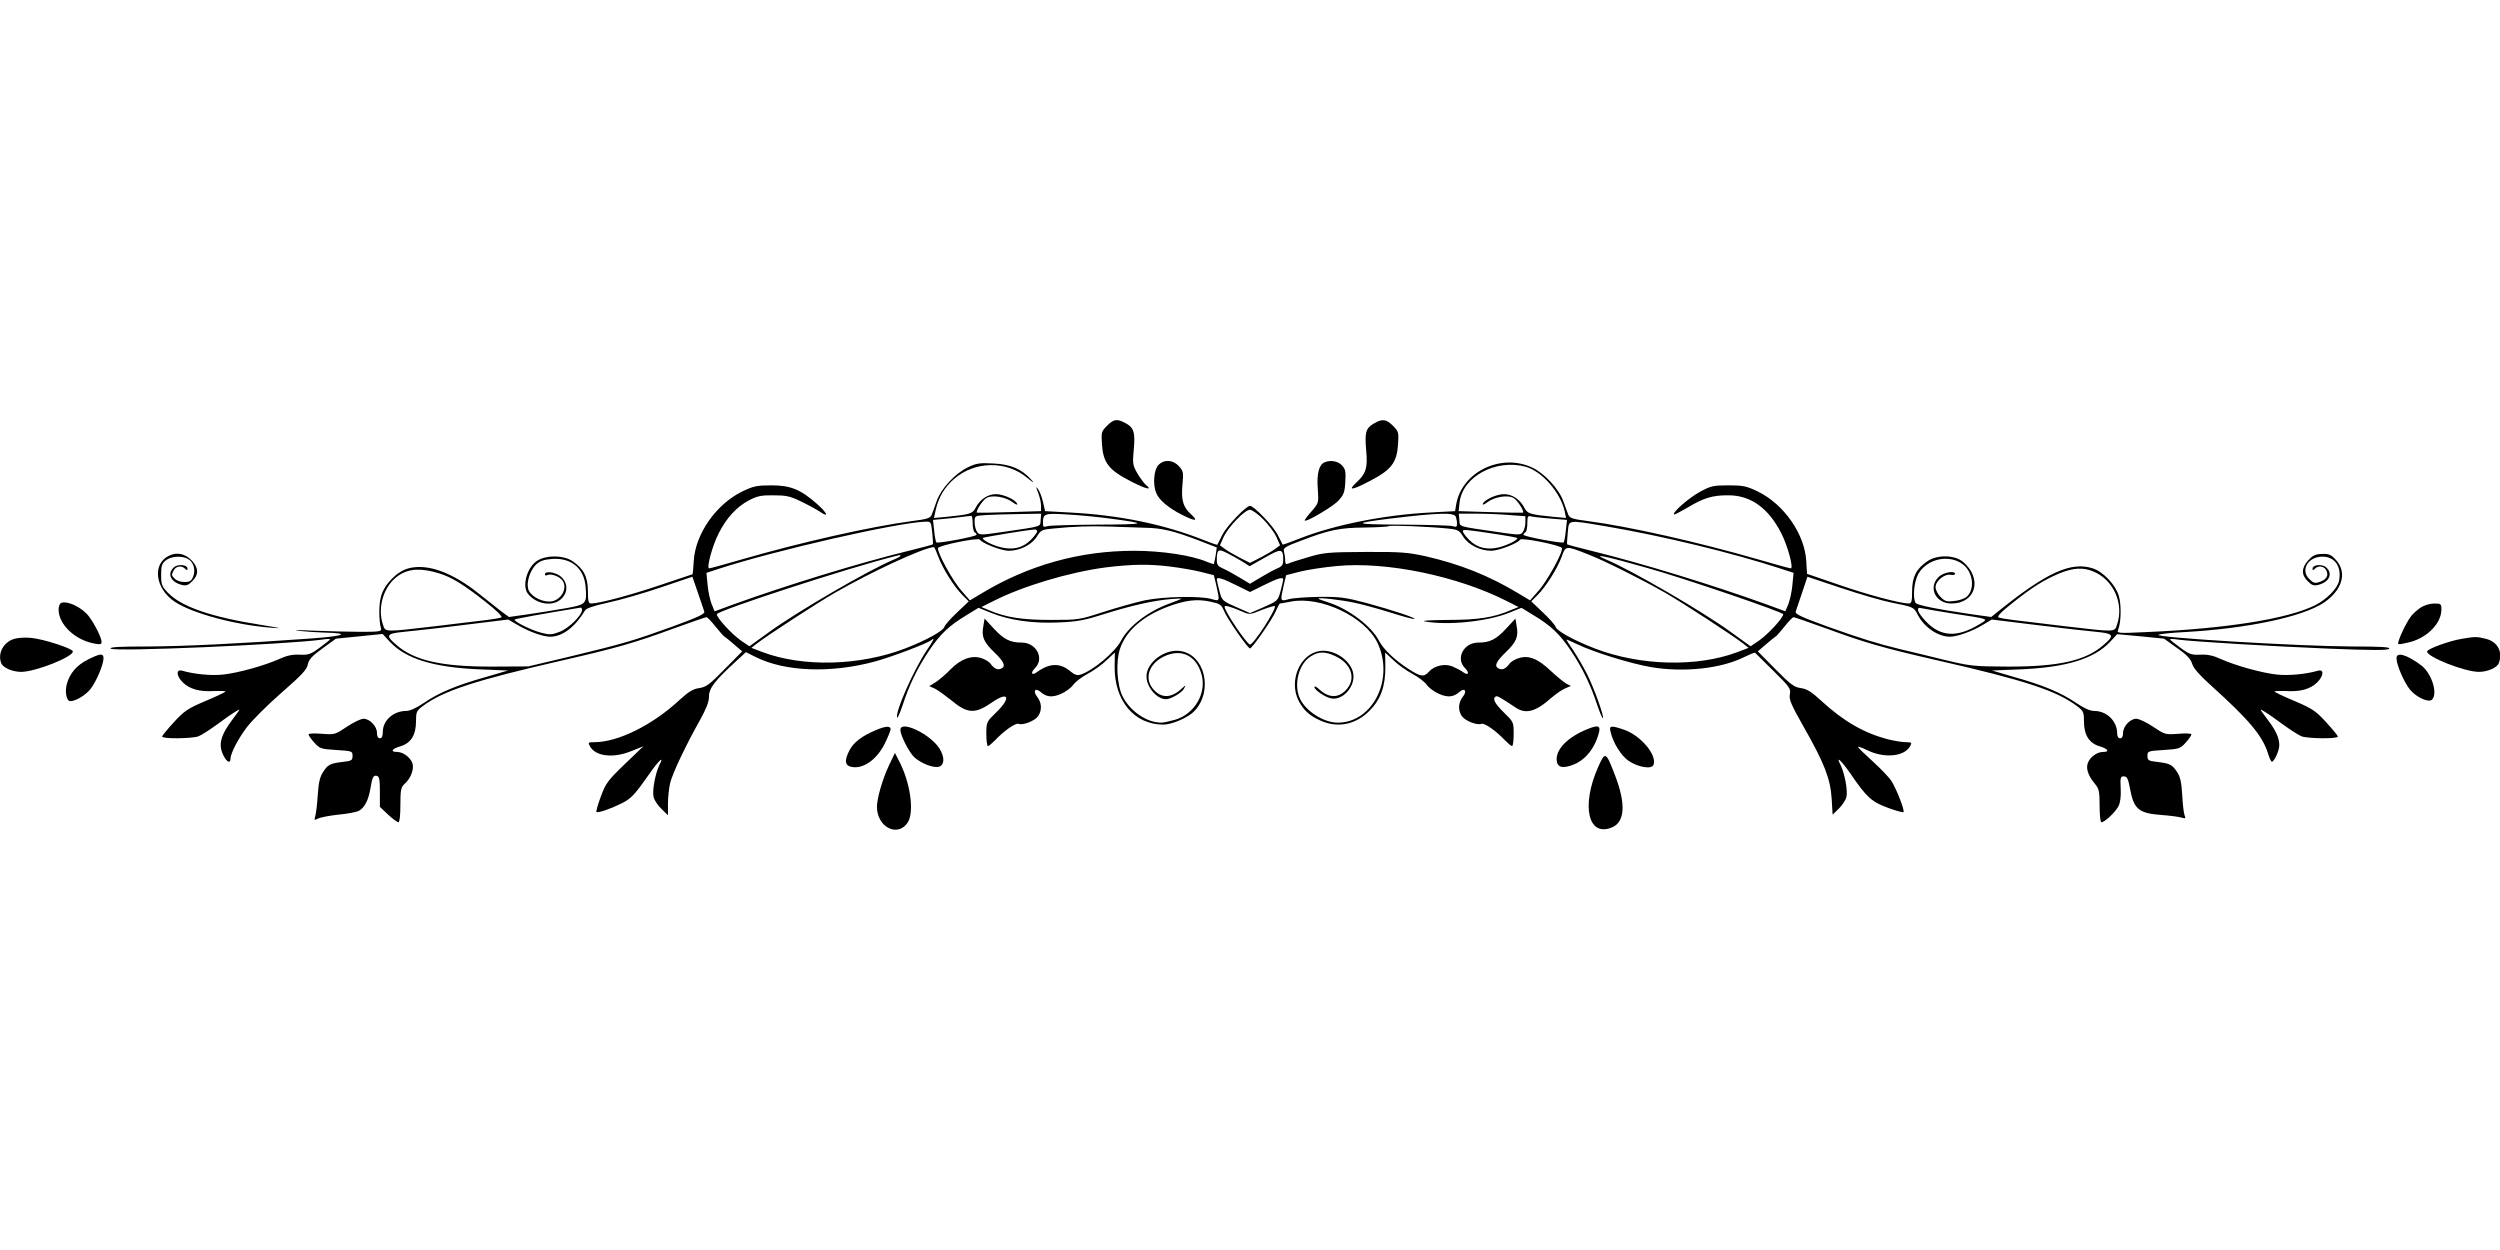
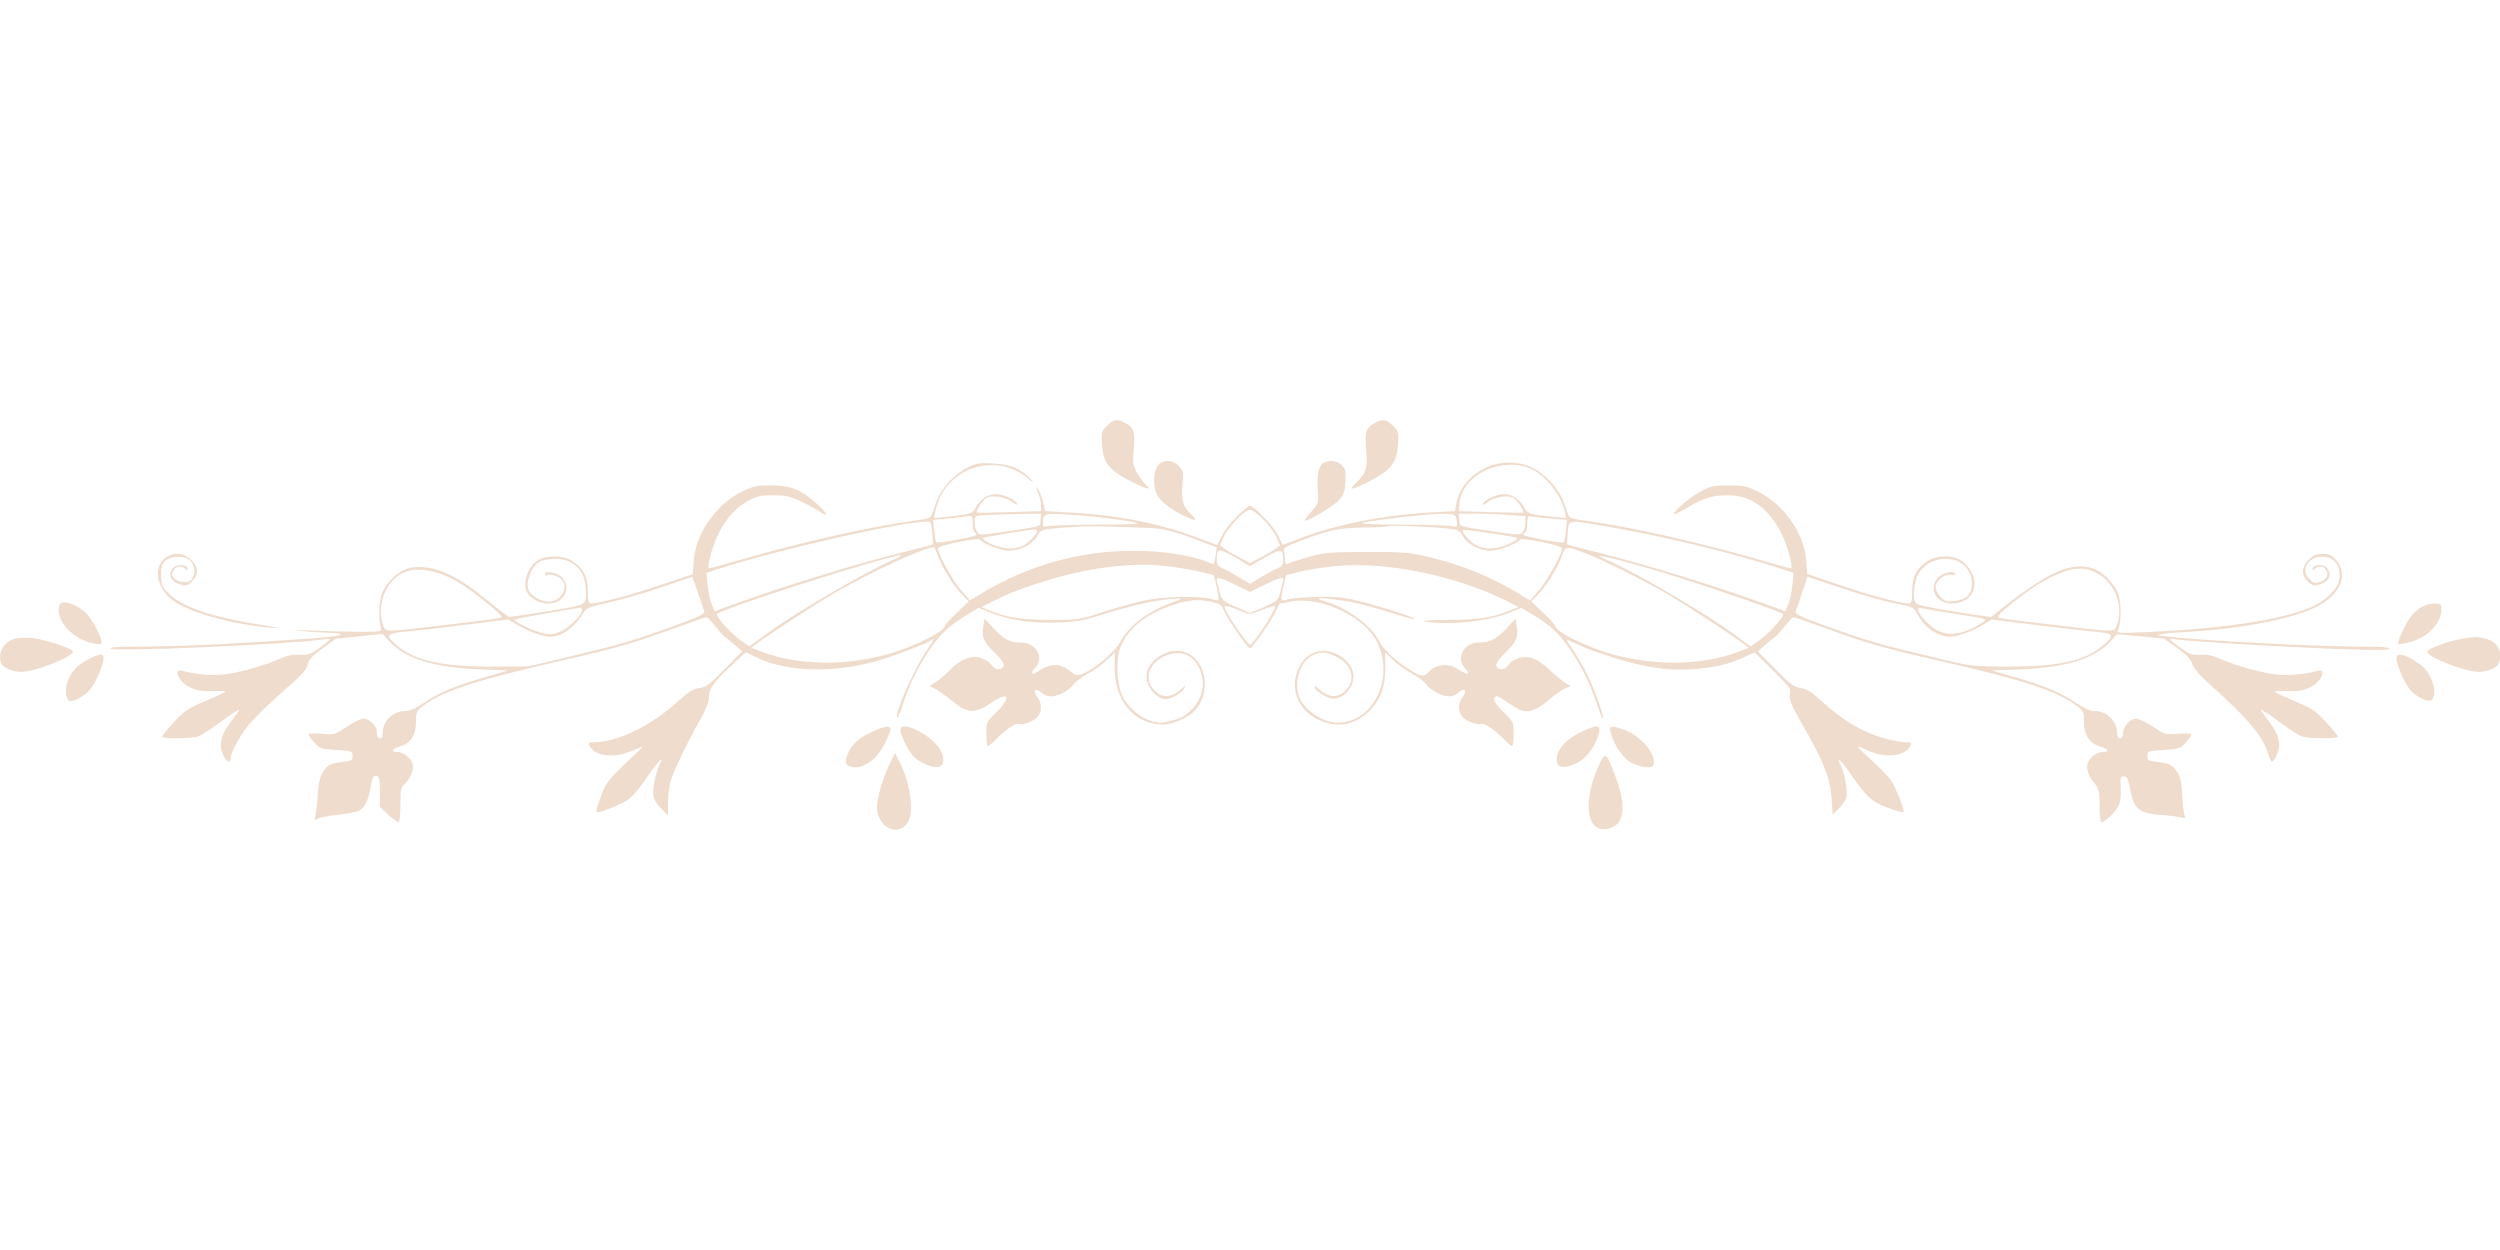
<svg xmlns="http://www.w3.org/2000/svg" version="1.0" width="1280pt" height="640pt" viewBox="0 0 1280 640" preserveAspectRatio="xMidYMid meet">
-   <g transform="translate(0,640) scale(0.1,-0.1)" fill="#000000" stroke="none">
+   <g transform="translate(0,640) scale(0.1,-0.1)" fill="#efdccd" stroke="none">
    <path d="M5668 4220 c-29 -29 -30 -34 -26 -94 6 -95 34 -132 147 -190 82 -42 116 -49 75 -16 -8 8 -27 33 -41 57 -23 40 -25 49 -18 122 8 89 0 113 -45 136 -42 22 -58 19 -92 -15z" />
    <path d="M7033 4231 c-41 -25 -46 -45 -38 -139 8 -87 -1 -117 -49 -161 -47 -44 -27 -43 65 5 113 58 141 95 147 190 4 60 3 65 -26 94 -35 35 -55 37 -99 11z" />
    <path d="M5930 4018 c-22 -24 -28 -97 -11 -140 14 -37 62 -78 133 -114 68 -34 86 -34 47 2 -41 37 -52 72 -45 149 6 67 5 73 -18 98 -31 34 -77 36 -106 5z" />
    <path d="M6782 4033 c-28 -11 -41 -58 -35 -134 5 -74 5 -74 -31 -116 -20 -22 -36 -44 -36 -47 0 -15 138 66 170 98 30 32 35 44 38 99 3 53 1 65 -18 85 -20 21 -57 28 -88 15z" />
    <path d="M4955 4007 c-65 -31 -137 -109 -159 -172 -10 -28 -21 -59 -26 -71 -7 -17 -23 -22 -101 -32 -212 -28 -566 -108 -874 -197 -85 -25 -159 -45 -164 -45 -15 0 16 116 49 180 40 79 92 135 154 168 42 22 64 27 126 26 64 0 85 -4 140 -31 36 -17 80 -41 98 -53 48 -33 39 -8 -15 40 -84 74 -135 95 -233 95 -76 0 -93 -4 -151 -32 -134 -66 -239 -218 -247 -355 -2 -38 -5 -68 -6 -68 -1 0 -76 -25 -167 -56 -151 -51 -309 -93 -351 -94 -15 0 -18 10 -18 64 0 72 -22 115 -79 153 -45 31 -132 32 -179 3 -53 -32 -81 -130 -49 -170 43 -55 130 -68 172 -25 33 32 33 78 0 110 -25 25 -85 35 -85 14 0 -5 5 -7 11 -4 14 9 55 -2 73 -21 40 -39 -1 -114 -62 -114 -47 0 -100 32 -108 66 -9 36 11 95 41 124 18 17 40 25 79 28 98 8 165 -45 174 -139 8 -90 5 -94 -100 -113 -51 -9 -138 -23 -193 -31 l-99 -14 -36 26 c-19 15 -71 56 -115 91 -139 112 -267 158 -364 132 -59 -16 -123 -81 -140 -143 -12 -41 -12 -122 0 -167 3 -13 -13 -15 -101 -15 -58 0 -168 3 -245 6 -79 4 -112 3 -75 -1 36 -4 97 -8 135 -9 133 -3 97 -18 -72 -30 -376 -27 -649 -40 -838 -41 -147 0 -196 -3 -188 -11 17 -17 893 21 1081 46 23 4 42 4 42 2 0 -3 -24 -22 -53 -43 -46 -34 -58 -38 -102 -36 -37 2 -66 -4 -105 -22 -76 -34 -212 -72 -290 -80 -59 -6 -146 2 -207 20 -33 9 -31 -26 3 -60 35 -34 86 -49 161 -44 34 1 59 0 57 -3 -2 -4 -49 -26 -104 -49 -89 -38 -107 -50 -160 -108 -33 -36 -60 -69 -60 -73 0 -13 153 -11 186 1 15 6 57 33 93 59 36 27 79 57 96 67 28 18 28 17 -12 -36 -65 -86 -77 -134 -48 -190 16 -32 35 -40 35 -16 0 28 38 102 85 164 26 34 105 113 176 175 103 90 130 118 135 145 5 25 21 43 75 82 l69 50 120 12 119 12 38 -41 c81 -86 223 -130 456 -140 l148 -6 -116 -34 c-149 -42 -239 -80 -315 -132 -38 -26 -71 -41 -90 -41 -66 0 -120 -49 -120 -107 0 -23 -5 -33 -15 -33 -10 0 -15 10 -15 28 0 34 -37 72 -69 72 -13 0 -51 -18 -85 -41 -60 -40 -62 -41 -128 -36 -39 3 -68 2 -68 -3 0 -6 13 -24 29 -42 28 -31 34 -33 113 -38 81 -5 83 -6 83 -30 0 -23 -5 -26 -50 -31 -65 -8 -76 -13 -101 -52 -16 -24 -23 -54 -27 -117 -3 -47 -9 -96 -13 -109 -6 -21 -5 -22 14 -12 12 6 59 15 104 20 46 4 94 13 106 20 27 14 48 54 57 106 11 66 16 76 33 73 14 -3 17 -17 17 -81 l0 -78 42 -40 c23 -21 47 -39 53 -39 6 0 10 34 10 88 0 78 3 91 21 108 33 29 51 78 40 108 -12 30 -48 56 -78 56 -36 0 -27 16 17 29 54 16 80 58 80 128 0 47 3 54 32 76 106 80 269 133 719 236 279 64 369 90 565 162 89 32 166 59 171 59 5 0 26 -22 48 -50 22 -27 42 -50 45 -50 3 -1 24 -18 47 -38 l43 -37 -90 -91 c-77 -79 -95 -92 -130 -97 -31 -4 -54 -18 -101 -61 -139 -129 -315 -216 -436 -216 -31 0 -33 -2 -23 -20 28 -53 120 -64 214 -25 l60 24 -96 -92 c-87 -84 -97 -98 -122 -166 -15 -40 -25 -76 -22 -78 7 -7 73 16 127 43 51 25 69 45 144 152 50 72 78 96 51 45 -20 -41 -37 -128 -30 -162 3 -16 21 -44 40 -62 l34 -33 0 60 c0 32 5 79 11 104 11 48 81 196 154 325 31 57 45 91 45 119 0 42 29 80 137 179 l52 48 48 -24 c152 -77 389 -85 616 -23 86 24 263 91 285 108 20 17 14 3 -24 -53 -66 -99 -161 -313 -151 -343 2 -6 14 21 27 59 35 108 75 190 135 281 59 88 104 131 198 187 l57 35 62 -25 c96 -39 215 -56 348 -50 98 4 133 11 240 45 130 41 248 68 338 75 28 2 52 3 52 2 0 -1 -28 -13 -62 -25 -110 -40 -210 -117 -248 -190 -30 -58 -144 -154 -208 -174 -16 -6 -30 -1 -52 17 -52 44 -106 43 -172 -5 -26 -19 -33 -3 -9 21 50 50 7 131 -68 131 -59 0 -91 16 -143 72 l-47 51 -6 -37 c-11 -55 1 -83 55 -135 52 -50 62 -74 34 -85 -18 -7 -34 1 -52 25 -6 10 -28 23 -46 29 -51 17 -107 -4 -159 -57 -23 -24 -57 -53 -75 -65 l-34 -21 29 -13 c16 -8 53 -35 83 -59 84 -70 122 -72 211 -10 84 58 97 22 19 -53 -49 -48 -50 -49 -50 -110 0 -34 4 -62 8 -62 5 0 21 14 38 31 44 47 104 89 119 83 22 -9 83 15 100 39 21 30 19 70 -5 100 -23 29 -9 48 18 24 31 -27 60 -29 106 -9 24 11 52 32 61 46 10 14 43 40 74 56 31 17 75 48 97 70 l42 39 -1 -72 c-2 -175 101 -297 249 -297 46 0 130 37 161 71 96 105 51 289 -75 306 -80 11 -172 -59 -172 -130 0 -55 53 -117 100 -117 24 0 81 33 92 54 11 21 11 21 -13 -1 -55 -50 -107 -49 -148 3 -46 59 -12 137 75 170 80 30 149 -7 175 -96 29 -96 -33 -205 -134 -235 -28 -8 -60 -15 -71 -15 -74 0 -159 58 -198 134 -29 57 -36 177 -14 243 31 93 116 168 246 217 89 33 147 40 215 26 52 -11 58 -15 72 -48 16 -40 122 -192 133 -192 11 0 117 152 133 193 9 20 18 37 20 37 2 0 28 4 57 10 154 29 380 -79 443 -212 87 -185 -24 -408 -204 -408 -73 0 -167 61 -195 127 -31 72 -3 176 58 213 41 25 71 25 124 1 79 -36 107 -109 63 -165 -41 -52 -94 -53 -146 -4 -13 12 -23 17 -23 10 0 -14 50 -49 82 -57 55 -14 118 47 118 112 0 71 -92 141 -172 130 -102 -14 -161 -153 -109 -255 25 -48 55 -76 111 -101 88 -40 180 -22 251 49 58 58 83 127 82 227 l-1 72 42 -39 c22 -22 66 -53 97 -70 31 -16 64 -42 74 -56 9 -14 37 -35 61 -46 46 -20 75 -18 106 9 27 24 41 5 18 -24 -24 -30 -26 -70 -5 -100 17 -24 78 -48 100 -39 15 6 75 -36 119 -83 17 -17 33 -31 38 -31 4 0 8 28 8 62 0 61 -1 62 -50 110 -47 46 -60 71 -42 82 8 5 24 -5 101 -56 53 -36 103 -23 185 50 21 18 52 40 69 47 l30 13 -24 12 c-13 8 -49 37 -79 65 -66 63 -114 82 -165 65 -19 -6 -41 -19 -47 -29 -18 -24 -34 -32 -52 -25 -28 11 -18 35 34 85 54 52 66 80 55 135 l-6 37 -47 -51 c-52 -56 -84 -72 -143 -72 -75 0 -118 -81 -68 -131 24 -24 17 -40 -9 -21 -9 7 -33 20 -52 28 -40 19 -95 7 -125 -26 -25 -28 -42 -25 -105 16 -71 46 -127 100 -150 144 -38 74 -153 161 -257 195 -29 9 -53 18 -53 20 0 7 115 -6 185 -21 39 -8 119 -30 180 -49 60 -19 116 -35 125 -34 23 1 -112 46 -245 82 -105 28 -135 32 -240 31 -66 -1 -137 -6 -157 -12 -44 -12 -44 -11 -25 73 l12 50 70 18 c39 10 124 23 190 29 254 24 617 -51 871 -180 l59 -30 -40 -16 c-89 -38 -167 -50 -324 -50 -90 -1 -138 -4 -115 -8 119 -21 321 0 432 45 l62 25 57 -35 c94 -56 139 -99 197 -186 59 -89 100 -173 135 -280 13 -38 25 -66 28 -64 7 8 -45 153 -81 225 -19 37 -50 91 -70 121 -20 29 -36 54 -36 56 0 2 23 -8 52 -22 89 -43 278 -101 383 -119 170 -28 359 -7 478 53 27 13 51 23 53 21 2 -2 44 -43 94 -93 83 -82 90 -91 84 -120 -5 -27 7 -53 70 -165 108 -190 137 -266 144 -368 l5 -83 32 31 c18 18 36 45 39 61 7 34 -10 121 -30 162 -27 51 1 27 51 -45 82 -120 107 -143 191 -174 41 -15 77 -25 80 -22 7 8 -35 116 -61 158 -12 19 -57 66 -99 104 -42 38 -75 70 -73 72 2 2 23 -5 47 -17 88 -43 191 -33 220 21 10 18 8 20 -23 20 -18 0 -60 7 -92 15 -121 32 -226 92 -339 196 -52 48 -75 62 -106 66 -35 5 -53 19 -130 97 l-90 91 43 37 c23 20 44 37 47 38 3 0 23 23 45 50 22 28 43 50 48 50 5 0 82 -27 171 -59 196 -72 286 -98 565 -162 452 -103 613 -156 719 -237 29 -22 32 -30 32 -76 0 -69 26 -111 80 -127 44 -13 53 -29 17 -29 -30 0 -66 -26 -77 -56 -11 -29 1 -65 35 -106 22 -26 25 -39 25 -114 0 -46 4 -84 9 -84 17 0 71 51 87 81 10 19 14 51 12 92 -3 56 -1 62 16 62 16 0 22 -11 31 -60 20 -109 44 -129 165 -138 41 -3 86 -9 99 -13 21 -6 23 -5 16 12 -4 10 -10 57 -12 104 -4 65 -10 93 -26 117 -26 39 -37 44 -102 52 -45 5 -50 8 -50 31 0 24 2 25 83 30 79 5 85 7 113 38 16 18 29 36 29 42 0 5 -29 6 -67 3 -67 -5 -69 -4 -129 36 -34 23 -73 41 -86 41 -32 0 -68 -39 -68 -73 0 -17 -5 -27 -15 -27 -9 0 -15 9 -15 24 0 64 -53 116 -118 116 -21 0 -52 14 -92 41 -76 52 -166 90 -315 132 l-116 34 148 6 c232 10 375 54 456 140 l37 40 120 -11 120 -12 67 -48 c50 -35 70 -57 77 -81 6 -22 38 -58 100 -114 192 -173 260 -255 288 -344 7 -24 16 -43 20 -43 12 0 38 57 38 84 0 38 -17 76 -63 136 -40 53 -40 54 -12 36 17 -10 60 -40 96 -67 36 -26 78 -53 93 -59 33 -12 186 -14 186 -1 0 4 -27 37 -60 73 -53 58 -71 70 -160 108 -55 23 -102 45 -104 49 -2 3 23 4 57 3 75 -5 126 10 161 44 34 34 36 69 4 60 -62 -18 -149 -26 -208 -20 -78 8 -214 46 -290 80 -39 18 -68 24 -105 22 -44 -2 -56 2 -102 36 -29 21 -53 40 -53 43 0 2 19 2 43 -2 79 -10 471 -34 770 -46 225 -9 301 -9 309 -1 9 9 -37 12 -188 12 -272 1 -1020 46 -992 60 7 4 69 11 138 14 316 18 596 77 706 149 96 64 123 154 65 219 -25 28 -36 33 -72 32 -35 -1 -48 -8 -71 -33 -35 -39 -36 -74 -2 -107 19 -20 31 -24 52 -19 58 14 78 57 42 90 -21 19 -70 14 -70 -7 0 -9 3 -9 12 0 18 18 46 14 58 -7 14 -27 3 -48 -32 -60 -26 -9 -33 -7 -55 15 -46 46 -6 114 68 114 63 0 99 -51 85 -123 -7 -39 -63 -96 -123 -126 -139 -69 -449 -119 -857 -137 -154 -7 -159 -7 -151 12 15 37 17 125 4 171 -16 57 -79 125 -134 143 -110 36 -235 -20 -480 -217 l-40 -32 -100 14 c-180 26 -280 47 -287 58 -16 25 -8 109 13 147 59 104 222 106 265 3 19 -43 12 -93 -16 -118 -10 -9 -39 -20 -64 -22 -38 -5 -48 -2 -70 20 -14 14 -26 37 -26 51 0 31 46 69 77 63 13 -2 23 0 23 4 0 20 -62 8 -85 -16 -54 -53 -15 -135 66 -135 126 0 161 128 59 214 -43 35 -131 37 -181 3 -57 -38 -79 -81 -79 -153 0 -54 -3 -64 -17 -64 -46 1 -211 45 -358 96 l-163 56 -4 66 c-8 137 -113 289 -247 355 -58 28 -75 32 -151 32 -77 0 -91 -3 -146 -33 -57 -31 -143 -106 -133 -116 2 -2 33 14 69 35 81 49 128 64 210 63 114 0 205 -66 270 -194 33 -64 64 -180 49 -180 -5 0 -79 20 -164 45 -308 89 -662 169 -874 197 -78 10 -94 15 -101 32 -5 12 -16 42 -25 68 -22 63 -97 145 -160 174 -159 75 -359 -21 -389 -187 l-6 -36 -127 -7 c-235 -12 -489 -63 -663 -131 -50 -20 -92 -35 -93 -33 -1 1 -13 25 -26 51 -22 44 -121 147 -141 147 -20 0 -119 -103 -141 -147 -13 -26 -25 -50 -26 -52 -1 -2 -33 9 -70 24 -201 80 -431 128 -686 141 l-126 7 -11 48 c-6 26 -18 56 -26 66 -11 15 -11 11 1 -19 8 -21 15 -50 15 -66 l0 -29 -162 -5 c-90 -3 -164 -4 -166 -3 -8 7 30 66 50 76 29 16 95 5 131 -21 16 -13 28 -17 25 -10 -7 21 -70 50 -109 50 -41 0 -82 -27 -104 -70 -15 -30 -28 -34 -147 -46 l-66 -6 9 42 c15 64 44 114 93 157 106 93 269 96 376 6 33 -27 38 -29 20 -9 -49 55 -106 79 -194 83 -70 4 -88 1 -131 -20z m2857 3 c83 -23 177 -131 199 -227 l7 -35 -66 6 c-119 12 -132 16 -147 46 -22 43 -63 70 -104 70 -39 0 -102 -29 -109 -50 -3 -7 9 -3 25 10 36 26 102 37 131 21 20 -10 58 -69 50 -76 -2 -1 -77 0 -167 3 l-163 5 5 44 c15 133 186 225 339 183z m-1345 -268 c27 -27 57 -67 68 -91 l19 -43 -22 -16 c-12 -10 -47 -30 -77 -46 l-55 -28 -55 28 c-30 16 -65 36 -77 46 l-22 16 19 43 c24 51 108 139 135 139 10 0 41 -22 67 -48z m-1139 -4 c-3 -37 15 -31 -203 -63 -103 -15 -110 -15 -122 1 -7 10 -13 32 -13 50 0 33 0 33 58 37 31 2 108 4 170 5 l113 2 -3 -32z m362 6 c191 -25 182 -29 -68 -30 -130 -1 -247 -4 -259 -8 -19 -6 -23 -4 -23 13 0 52 5 54 122 47 61 -3 163 -13 228 -22z m1764 10 c3 -9 6 -25 6 -35 0 -17 -4 -19 -22 -13 -13 4 -130 7 -260 8 -251 1 -261 6 -59 31 250 30 326 32 335 9z m274 9 l82 -6 0 -32 c0 -17 -6 -39 -13 -49 -12 -16 -19 -16 -122 -1 -218 32 -200 26 -203 63 l-3 32 88 0 c48 0 125 -3 171 -7z m-2748 -42 c0 -22 5 -43 10 -46 6 -3 10 -9 10 -13 0 -9 -199 -46 -206 -39 -3 3 -8 30 -11 60 l-6 55 94 9 c52 6 97 11 102 12 4 0 7 -17 7 -38z m2959 24 l84 -7 -6 -55 c-3 -30 -8 -57 -11 -60 -7 -7 -206 30 -206 39 0 4 5 10 10 13 6 3 10 24 10 46 0 34 3 40 18 35 9 -2 55 -8 101 -11z m-3166 -72 c3 -32 5 -59 3 -60 -1 -2 -58 -17 -127 -34 -253 -62 -621 -175 -895 -274 l-95 -35 -15 36 c-8 20 -18 64 -21 98 l-6 63 64 21 c293 95 906 235 1055 241 31 1 31 0 37 -56z m3451 32 c288 -49 644 -135 895 -217 l64 -21 -6 -63 c-3 -34 -13 -78 -21 -98 l-15 -36 -95 35 c-274 99 -642 212 -895 274 -69 17 -126 32 -127 34 -2 1 0 28 3 60 7 68 -7 66 197 32z m-2364 -7 c87 -1 149 -16 277 -65 l93 -36 -6 -41 c-4 -22 -8 -42 -9 -44 -1 -1 -18 4 -37 12 -77 33 -233 56 -371 56 -279 0 -540 -73 -781 -218 l-60 -36 -42 48 c-44 48 -128 200 -121 220 5 14 206 55 214 43 12 -19 110 -57 148 -57 57 0 118 31 144 73 20 33 26 36 84 41 113 11 181 13 287 10 58 -2 139 -5 180 -6z m1552 -4 c52 -5 59 -9 79 -41 26 -42 87 -73 144 -73 38 0 136 38 148 57 8 12 209 -29 214 -43 7 -20 -77 -172 -121 -220 l-42 -48 -60 36 c-151 91 -300 150 -475 190 -91 20 -129 23 -309 22 -189 -1 -212 -3 -290 -26 -47 -14 -93 -28 -102 -33 -14 -6 -18 -2 -18 16 0 13 -3 33 -6 45 -5 18 5 25 88 56 141 54 195 66 324 67 65 1 121 4 124 7 5 6 201 -2 302 -12z m-2102 -15 c0 -6 -15 -26 -33 -44 -41 -41 -93 -53 -157 -36 -46 12 -95 39 -87 47 4 4 228 41 265 43 6 1 12 -4 12 -10z m2360 -15 c51 -8 96 -16 98 -19 7 -7 -44 -34 -88 -46 -64 -17 -116 -5 -157 36 -18 18 -33 38 -33 44 0 12 6 11 180 -15z m-2866 -114 c22 -60 80 -153 124 -197 l32 -32 -60 -57 c-33 -31 -62 -64 -65 -74 -7 -21 -92 -68 -200 -110 -232 -89 -522 -97 -730 -19 l-58 22 24 19 c52 41 310 209 404 263 184 106 449 229 506 234 3 1 13 -22 23 -49z m3326 12 c83 -32 269 -125 396 -197 93 -54 350 -221 403 -263 l24 -19 -58 -22 c-207 -78 -499 -70 -730 19 -108 42 -193 89 -200 110 -3 10 -32 43 -65 74 l-60 57 32 32 c44 44 102 137 124 197 20 57 20 57 134 12z m-1768 -38 l36 -23 78 44 c84 48 94 47 94 -11 0 -26 -6 -34 -30 -44 -17 -7 -55 -28 -85 -46 l-55 -33 -55 33 c-30 18 -68 39 -85 46 -23 10 -30 19 -30 40 0 57 7 62 53 38 23 -11 58 -31 79 -44z m-1752 30 c0 -3 -16 -12 -36 -20 -130 -55 -485 -261 -636 -370 l-101 -73 -43 29 c-47 33 -124 116 -124 135 0 18 675 238 915 298 11 2 21 5 23 6 1 0 2 -1 2 -5z m3835 -65 c187 -53 685 -223 685 -234 0 -19 -77 -102 -124 -135 l-43 -29 -101 73 c-151 109 -506 315 -636 370 -86 36 -9 20 219 -45z m-2452 10 c49 -6 119 -18 155 -27 l67 -17 12 -50 c19 -84 19 -85 -24 -72 -59 17 -247 13 -343 -7 -46 -10 -141 -37 -210 -59 -123 -40 -127 -41 -270 -41 -147 0 -231 13 -317 50 l-38 16 60 30 c151 77 388 148 577 173 132 16 221 18 331 4z m-3743 -35 c63 -20 124 -57 234 -144 58 -45 90 -77 83 -81 -7 -3 -39 -9 -72 -13 -33 -4 -152 -18 -265 -32 -265 -31 -256 -31 -269 7 -31 91 5 204 82 254 54 35 116 37 207 9z m8468 10 c104 -43 158 -166 121 -273 -13 -38 -4 -38 -269 -7 -113 14 -232 28 -265 32 -33 4 -66 10 -73 13 -8 5 16 30 71 73 102 82 166 121 243 153 69 28 120 31 172 9z m-7112 -205 c4 -12 -29 -28 -163 -77 -202 -73 -246 -86 -523 -153 l-215 -51 -190 -1 c-255 0 -392 31 -483 109 -60 51 -56 60 36 69 42 4 180 19 305 35 l229 28 48 -28 c58 -34 130 -60 167 -60 62 0 127 49 178 134 7 12 47 25 120 41 61 13 182 48 270 78 l160 54 28 -81 c15 -45 30 -88 33 -97z m6077 46 c116 -23 115 -23 136 -63 33 -64 104 -112 165 -112 37 0 114 28 167 60 l47 28 228 -28 c126 -16 264 -31 307 -35 91 -9 95 -18 35 -69 -91 -79 -228 -109 -483 -109 -184 1 -195 2 -340 37 -82 20 -179 44 -215 52 -119 29 -203 55 -373 116 -135 49 -167 64 -163 77 3 9 18 52 33 97 l27 81 174 -58 c95 -32 210 -65 255 -74z m-3354 89 l71 -35 71 35 c70 35 99 44 99 29 0 -5 -6 -30 -13 -57 -14 -53 -13 -52 -99 -90 l-58 -25 -57 25 c-87 38 -86 37 -100 90 -7 27 -13 52 -13 57 0 15 29 6 99 -29z m28 -134 c41 -18 42 -18 103 7 34 13 64 22 67 20 11 -12 -108 -197 -127 -197 -15 0 -130 170 -130 193 0 10 28 2 87 -23z m-3377 7 c0 -27 -70 -96 -115 -112 -38 -15 -52 -16 -92 -5 -51 12 -146 60 -138 68 4 4 158 32 338 61 4 0 7 -5 7 -12z m7010 -17 c202 -31 193 -27 145 -56 -113 -69 -198 -65 -272 12 -45 46 -57 79 -25 70 9 -2 78 -14 152 -26z" />
    <path d="M864 3554 c-86 -42 -69 -169 31 -235 90 -60 315 -120 495 -133 60 -5 50 -2 -50 14 -256 40 -411 93 -480 165 -31 32 -35 42 -35 91 0 47 4 59 24 75 26 21 81 25 112 8 30 -15 42 -57 28 -91 -9 -23 -18 -28 -44 -28 -19 0 -41 7 -49 16 -19 18 -19 20 -6 45 12 21 40 25 58 7 9 -9 12 -9 12 0 0 21 -49 26 -70 7 -36 -33 -16 -76 42 -90 21 -5 33 -1 52 19 34 33 33 68 -1 105 -35 37 -78 46 -119 25z" />
    <path d="M313 3313 c-7 -3 -13 -18 -13 -34 0 -76 84 -156 183 -174 31 -6 37 -4 37 9 0 20 -34 89 -64 129 -34 46 -110 83 -143 70z" />
    <path d="M12395 3290 c-16 -10 -38 -30 -48 -42 -29 -36 -78 -143 -67 -146 5 -2 34 4 65 12 88 26 155 97 155 166 0 28 -2 30 -37 30 -21 0 -51 -9 -68 -20z" />
    <path d="M73 3129 c-55 -16 -86 -74 -67 -124 9 -24 58 -45 102 -45 74 0 269 78 265 105 -2 15 -150 63 -213 69 -30 3 -69 1 -87 -5z" />
    <path d="M12603 3129 c-62 -10 -174 -51 -176 -64 -5 -27 192 -105 265 -105 44 0 93 21 102 45 22 58 -7 111 -69 125 -46 11 -51 11 -122 -1z" />
    <path d="M452 3024 c-59 -29 -95 -71 -110 -127 -11 -41 -1 -87 18 -87 28 0 80 32 104 63 30 39 66 125 66 157 0 26 -16 25 -78 -6z" />
    <path d="M12270 3030 c0 -34 39 -124 70 -162 33 -39 95 -67 112 -50 31 31 -2 135 -55 175 -73 55 -127 71 -127 37z" />
    <path d="M8149 2675 c-108 -38 -179 -102 -179 -162 0 -41 27 -51 86 -28 52 20 95 67 119 128 24 64 19 77 -26 62z" />
    <path d="M4485 2662 c-72 -30 -115 -63 -136 -104 -29 -57 -23 -82 21 -86 57 -5 121 43 159 119 17 34 31 68 31 76 0 17 -26 16 -75 -5z" />
    <path d="M4610 2663 c0 -28 45 -116 71 -140 34 -31 97 -56 125 -49 30 8 32 48 5 92 -46 75 -201 149 -201 97z" />
    <path d="M8246 2653 c14 -59 55 -123 93 -149 50 -33 118 -44 127 -20 19 50 -65 150 -151 180 -68 23 -77 21 -69 -11z" />
    <path d="M4551 2480 c-33 -70 -61 -168 -61 -211 0 -103 105 -158 157 -81 36 54 14 209 -47 322 l-18 35 -31 -65z" />
    <path d="M8183 2474 c-89 -200 -52 -362 71 -310 66 28 71 121 15 266 -47 123 -50 124 -86 44z" />
  </g>
</svg>
